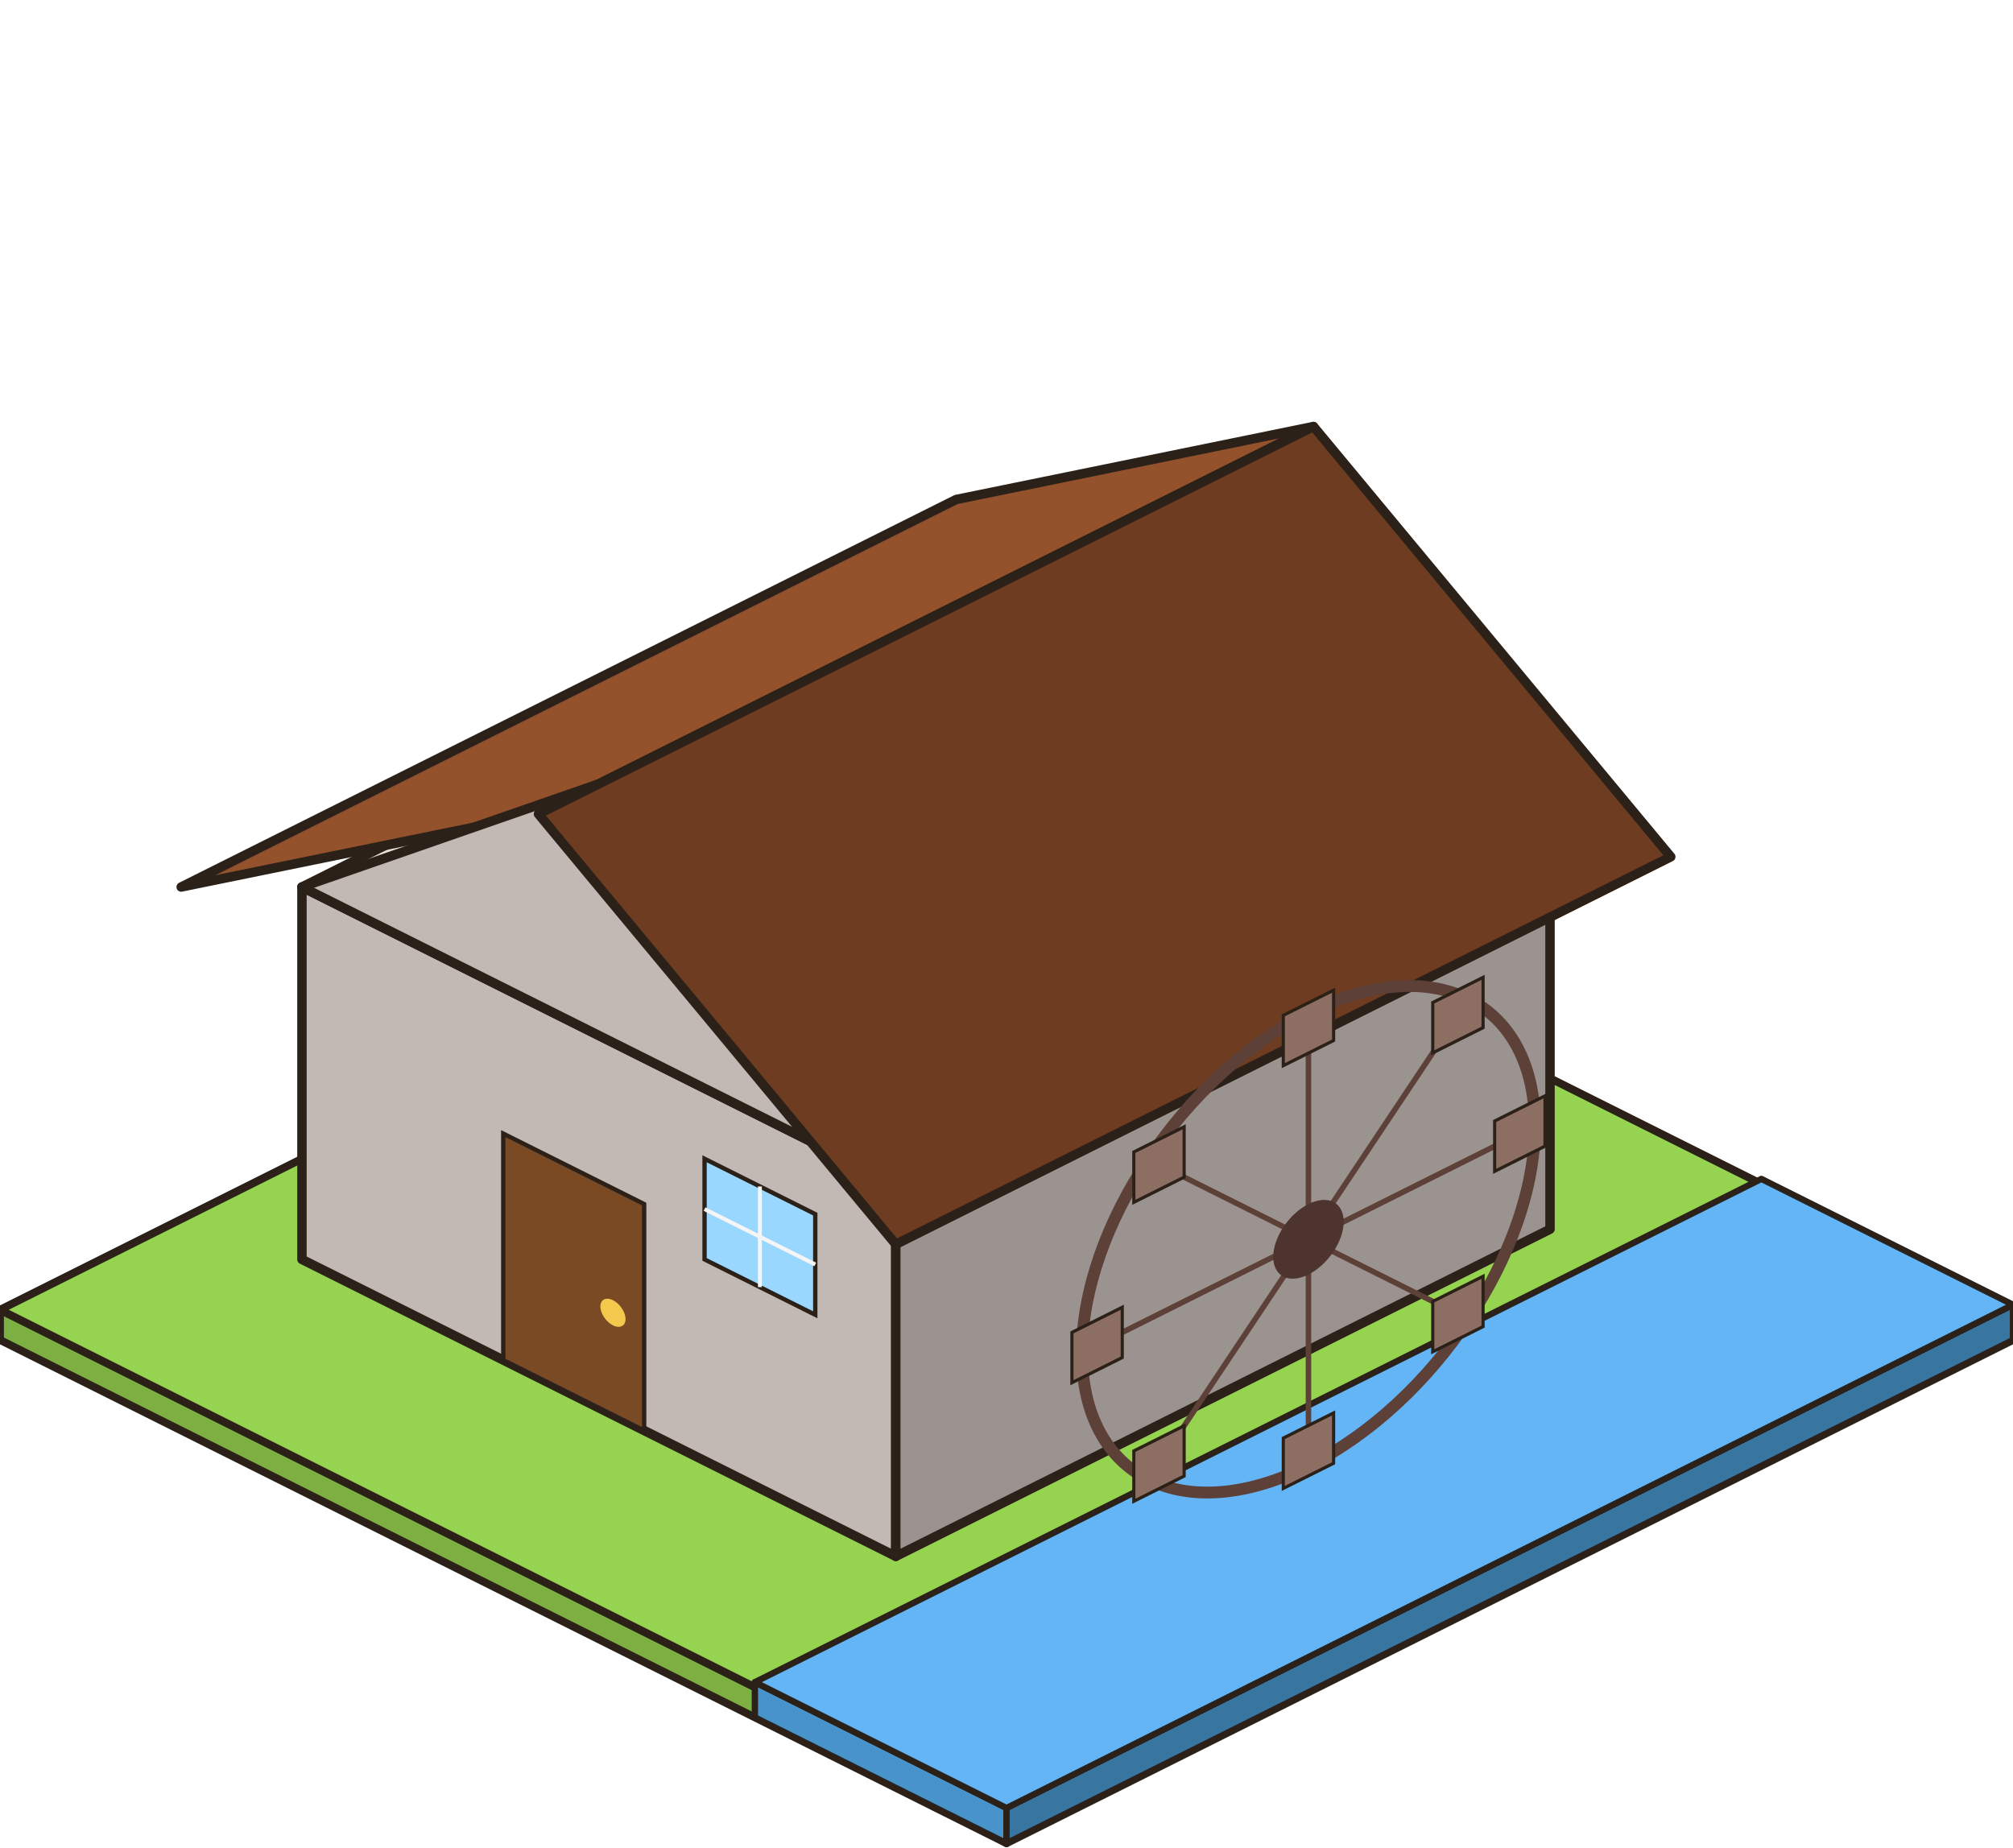
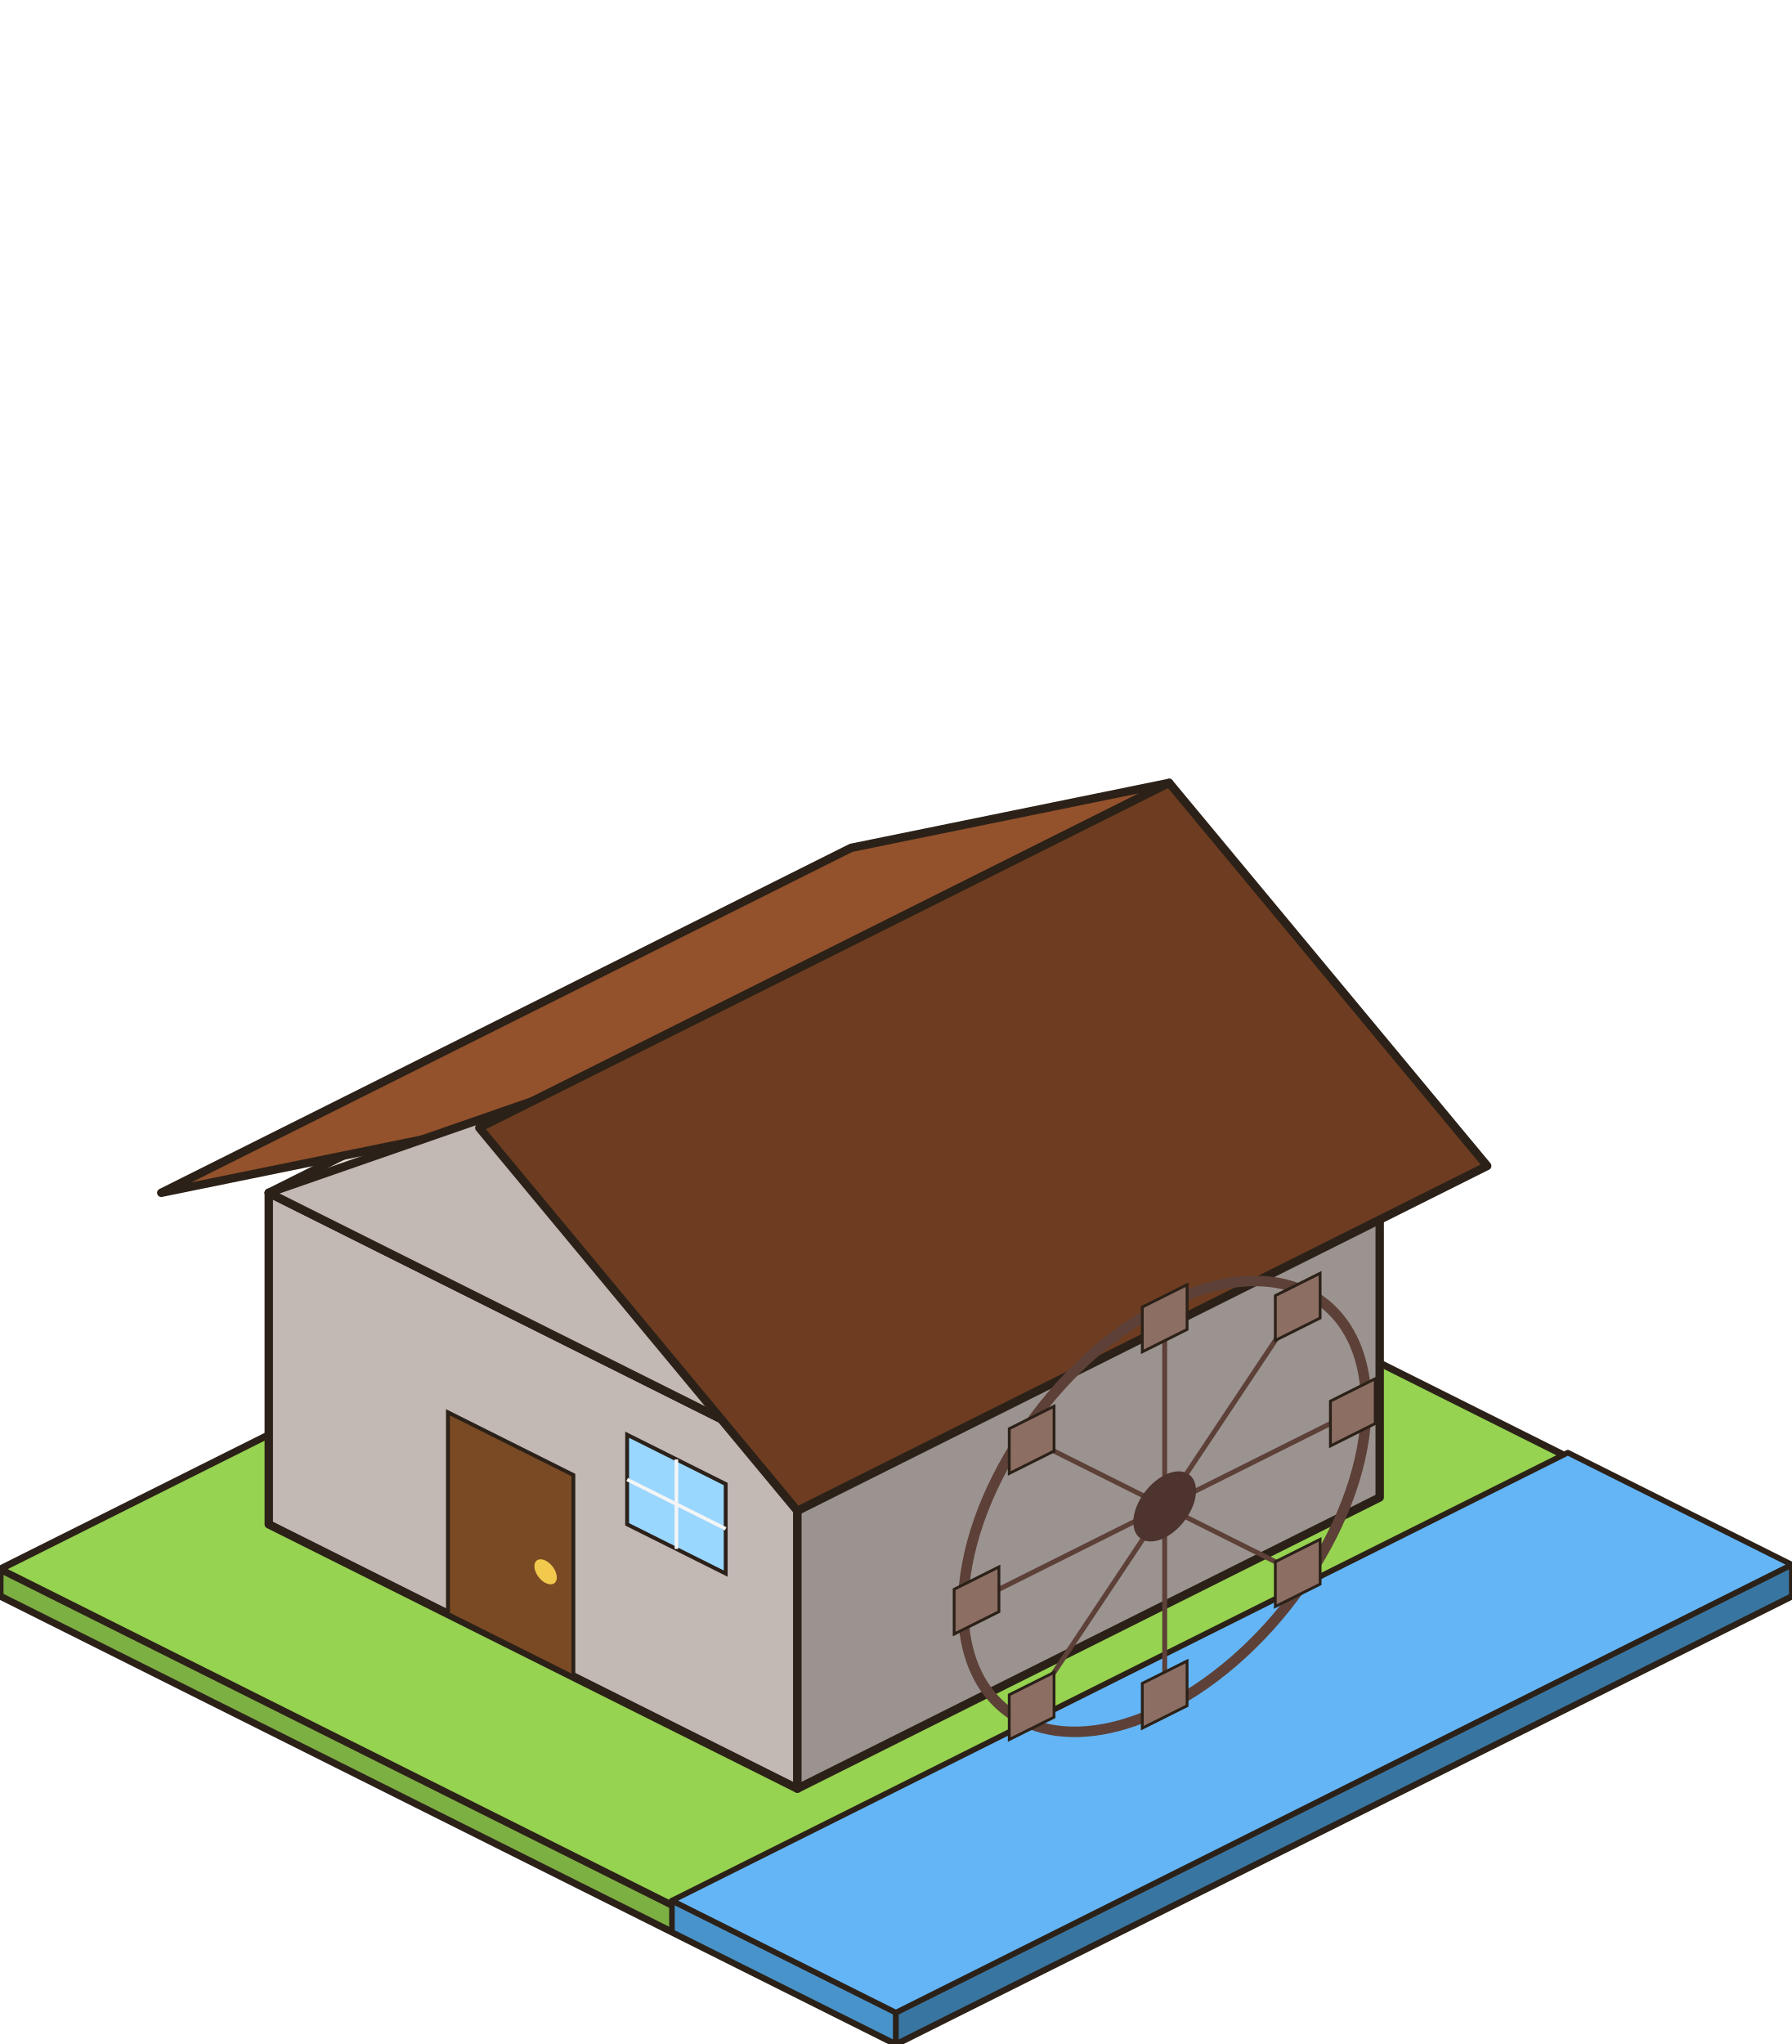
- <svg xmlns="http://www.w3.org/2000/svg" viewBox="0 0 256 235" width="512" height="470">
-   <polygon points="0.00,170.40 128.00,234.40 128.00,230.56 0.00,166.56" fill="#7db043" stroke="#2b2118" stroke-width="1.0" stroke-linejoin="round" />
-   <polygon points="128.00,234.40 256.00,170.40 256.00,166.56 128.00,230.56" fill="#648c35" stroke="#2b2118" stroke-width="1.0" stroke-linejoin="round" />
-   <polygon points="128.00,102.56 256.00,166.56 128.00,230.56 0.00,166.56" fill="#96d350" stroke="#2b2118" stroke-width="1.0" stroke-linejoin="round" />
-   <polygon points="96.00,218.40 128.00,234.40 128.00,229.92 96.00,213.92" fill="#4793ca" stroke="#2b2118" stroke-width="0.8" stroke-linejoin="round" />
-   <polygon points="128.00,234.40 256.00,170.40 256.00,165.92 128.00,229.92" fill="#3975a1" stroke="#2b2118" stroke-width="0.8" stroke-linejoin="round" />
-   <polygon points="224.00,149.92 256.00,165.92 128.00,229.92 96.00,213.92" fill="#64b5f6" stroke="#2b2118" stroke-width="0.8" stroke-linejoin="round" />
-   <polygon points="38.40,160.16 113.92,197.92 113.92,150.56 38.40,112.80" fill="#c2b8b4" stroke="#2b2118" stroke-width="1.2" stroke-linejoin="round" />
-   <polygon points="113.92,197.92 197.12,156.32 197.12,108.96 113.92,150.56" fill="#9b9390" stroke="#2b2118" stroke-width="1.2" stroke-linejoin="round" />
-   <polygon points="121.60,71.20 197.12,108.96 113.92,150.56 38.40,112.80" fill="#e8dcd8" stroke="#2b2118" stroke-width="1.2" stroke-linejoin="round" />
-   <g transform="matrix(64.000,32.000,0.000,-64.000,38.40,160.16)">
+ <svg xmlns="http://www.w3.org/2000/svg" viewBox="0 0 256 292" width="512" height="584">
+   <polygon points="0.00,228.00 128.00,292.00 128.00,288.16 0.00,224.16" fill="#7db043" stroke="#2b2118" stroke-width="1" stroke-linejoin="round" />
+   <polygon points="128.00,292.00 256.00,228.00 256.00,224.16 128.00,288.16" fill="#648c35" stroke="#2b2118" stroke-width="1" stroke-linejoin="round" />
+   <polygon points="128.00,160.16 256.00,224.16 128.00,288.16 0.00,224.16" fill="#96d350" stroke="#2b2118" stroke-width="1" stroke-linejoin="round" />
+   <polygon points="96.00,276.00 128.00,292.00 128.00,287.52 96.00,271.52" fill="#4793ca" stroke="#2b2118" stroke-width="0.8" stroke-linejoin="round" />
+   <polygon points="128.00,292.00 256.00,228.00 256.00,223.52 128.00,287.52" fill="#3975a1" stroke="#2b2118" stroke-width="0.8" stroke-linejoin="round" />
+   <polygon points="224.00,207.52 256.00,223.52 128.00,287.52 96.00,271.52" fill="#64b5f6" stroke="#2b2118" stroke-width="0.8" stroke-linejoin="round" />
+   <polygon points="38.40,217.76 113.92,255.52 113.92,208.16 38.40,170.40" fill="#c2b8b4" stroke="#2b2118" stroke-width="1.2" stroke-linejoin="round" />
+   <polygon points="113.92,255.52 197.12,213.92 197.12,166.56 113.92,208.16" fill="#9b9390" stroke="#2b2118" stroke-width="1.2" stroke-linejoin="round" />
+   <polygon points="121.60,128.80 197.12,166.56 113.92,208.16 38.40,170.40" fill="#e8dcd8" stroke="#2b2118" stroke-width="1.2" stroke-linejoin="round" />
+   <g transform="matrix(64.000,32.000,0.000,-64.000,38.40,217.76)">
    <rect x="0.4" y="0" width="0.28" height="0.45" fill="#7a4a24" stroke="#2b2118" stroke-width="1.1" vector-effect="non-scaling-stroke" />
    <circle cx="0.618" cy="0.203" r="0.025" fill="#f2c94c" />
  </g>
-   <g transform="matrix(64.000,32.000,0.000,-64.000,38.40,160.16)">
+   <g transform="matrix(64.000,32.000,0.000,-64.000,38.40,217.76)">
    <rect x="0.8" y="0.4" width="0.22" height="0.2" fill="#9ad7ff" stroke="#2b2118" stroke-width="1.1" vector-effect="non-scaling-stroke" />
    <line x1="0.91" y1="0.4" x2="0.91" y2="0.6" stroke="#f5f5f5" stroke-width="1" vector-effect="non-scaling-stroke" />
    <line x1="0.8" y1="0.5" x2="1.02" y2="0.5" stroke="#f5f5f5" stroke-width="1" vector-effect="non-scaling-stroke" />
  </g>
-   <polygon points="121.60,63.52 23.04,112.80 68.48,103.52 167.04,54.24" fill="#94522c" stroke="#2b2118" stroke-width="1.2" stroke-linejoin="round" />
-   <polygon points="38.40,112.80 113.92,150.56 76.16,99.68" fill="#c2b8b4" stroke="#2b2118" stroke-width="1.2" stroke-linejoin="round" />
-   <polygon points="212.48,108.96 113.92,158.24 68.48,103.52 167.04,54.24" fill="#6e3d21" stroke="#2b2118" stroke-width="1.2" stroke-linejoin="round" />
-   <g transform="matrix(64.000,-32.000,0.000,-64.000,166.40,157.60)">
+   <polygon points="121.60,121.12 23.04,170.40 68.48,161.12 167.04,111.84" fill="#94522c" stroke="#2b2118" stroke-width="1.2" stroke-linejoin="round" />
+   <polygon points="38.40,170.40 113.92,208.16 76.16,157.28" fill="#c2b8b4" stroke="#2b2118" stroke-width="1.2" stroke-linejoin="round" />
+   <polygon points="212.48,166.56 113.92,215.84 68.48,161.12 167.04,111.84" fill="#6e3d21" stroke="#2b2118" stroke-width="1.2" stroke-linejoin="round" />
+   <g transform="matrix(64.000,-32.000,0.000,-64.000,166.40,215.20)">
    <circle cx="0" cy="0" r="0.45" fill="none" stroke="#5d4037" stroke-width="3" vector-effect="non-scaling-stroke" />
    <line x1="0" y1="0" x2="0.450" y2="0.000" stroke="#5d4037" stroke-width="1.4" vector-effect="non-scaling-stroke" />
    <line x1="0" y1="0" x2="0.318" y2="0.318" stroke="#5d4037" stroke-width="1.4" vector-effect="non-scaling-stroke" />
    <line x1="0" y1="0" x2="0.000" y2="0.450" stroke="#5d4037" stroke-width="1.4" vector-effect="non-scaling-stroke" />
    <line x1="0" y1="0" x2="-0.318" y2="0.318" stroke="#5d4037" stroke-width="1.4" vector-effect="non-scaling-stroke" />
    <line x1="0" y1="0" x2="-0.450" y2="0.000" stroke="#5d4037" stroke-width="1.4" vector-effect="non-scaling-stroke" />
    <line x1="0" y1="0" x2="-0.318" y2="-0.318" stroke="#5d4037" stroke-width="1.4" vector-effect="non-scaling-stroke" />
    <line x1="0" y1="0" x2="-0.000" y2="-0.450" stroke="#5d4037" stroke-width="1.4" vector-effect="non-scaling-stroke" />
    <line x1="0" y1="0" x2="0.318" y2="-0.318" stroke="#5d4037" stroke-width="1.4" vector-effect="non-scaling-stroke" />
    <rect x="0.370" y="-0.050" width="0.1" height="0.1" fill="#8d6e63" stroke="#2b2118" stroke-width="0.8" vector-effect="non-scaling-stroke" />
    <rect x="0.247" y="0.247" width="0.1" height="0.1" fill="#8d6e63" stroke="#2b2118" stroke-width="0.8" vector-effect="non-scaling-stroke" />
    <rect x="-0.050" y="0.370" width="0.1" height="0.1" fill="#8d6e63" stroke="#2b2118" stroke-width="0.8" vector-effect="non-scaling-stroke" />
    <rect x="-0.347" y="0.247" width="0.1" height="0.1" fill="#8d6e63" stroke="#2b2118" stroke-width="0.8" vector-effect="non-scaling-stroke" />
    <rect x="-0.470" y="-0.050" width="0.1" height="0.1" fill="#8d6e63" stroke="#2b2118" stroke-width="0.8" vector-effect="non-scaling-stroke" />
    <rect x="-0.347" y="-0.347" width="0.1" height="0.1" fill="#8d6e63" stroke="#2b2118" stroke-width="0.8" vector-effect="non-scaling-stroke" />
    <rect x="-0.050" y="-0.470" width="0.1" height="0.1" fill="#8d6e63" stroke="#2b2118" stroke-width="0.8" vector-effect="non-scaling-stroke" />
    <rect x="0.247" y="-0.347" width="0.1" height="0.1" fill="#8d6e63" stroke="#2b2118" stroke-width="0.8" vector-effect="non-scaling-stroke" />
    <circle cx="0" cy="0" r="0.07" fill="#4e342e" vector-effect="non-scaling-stroke" />
  </g>
</svg>
